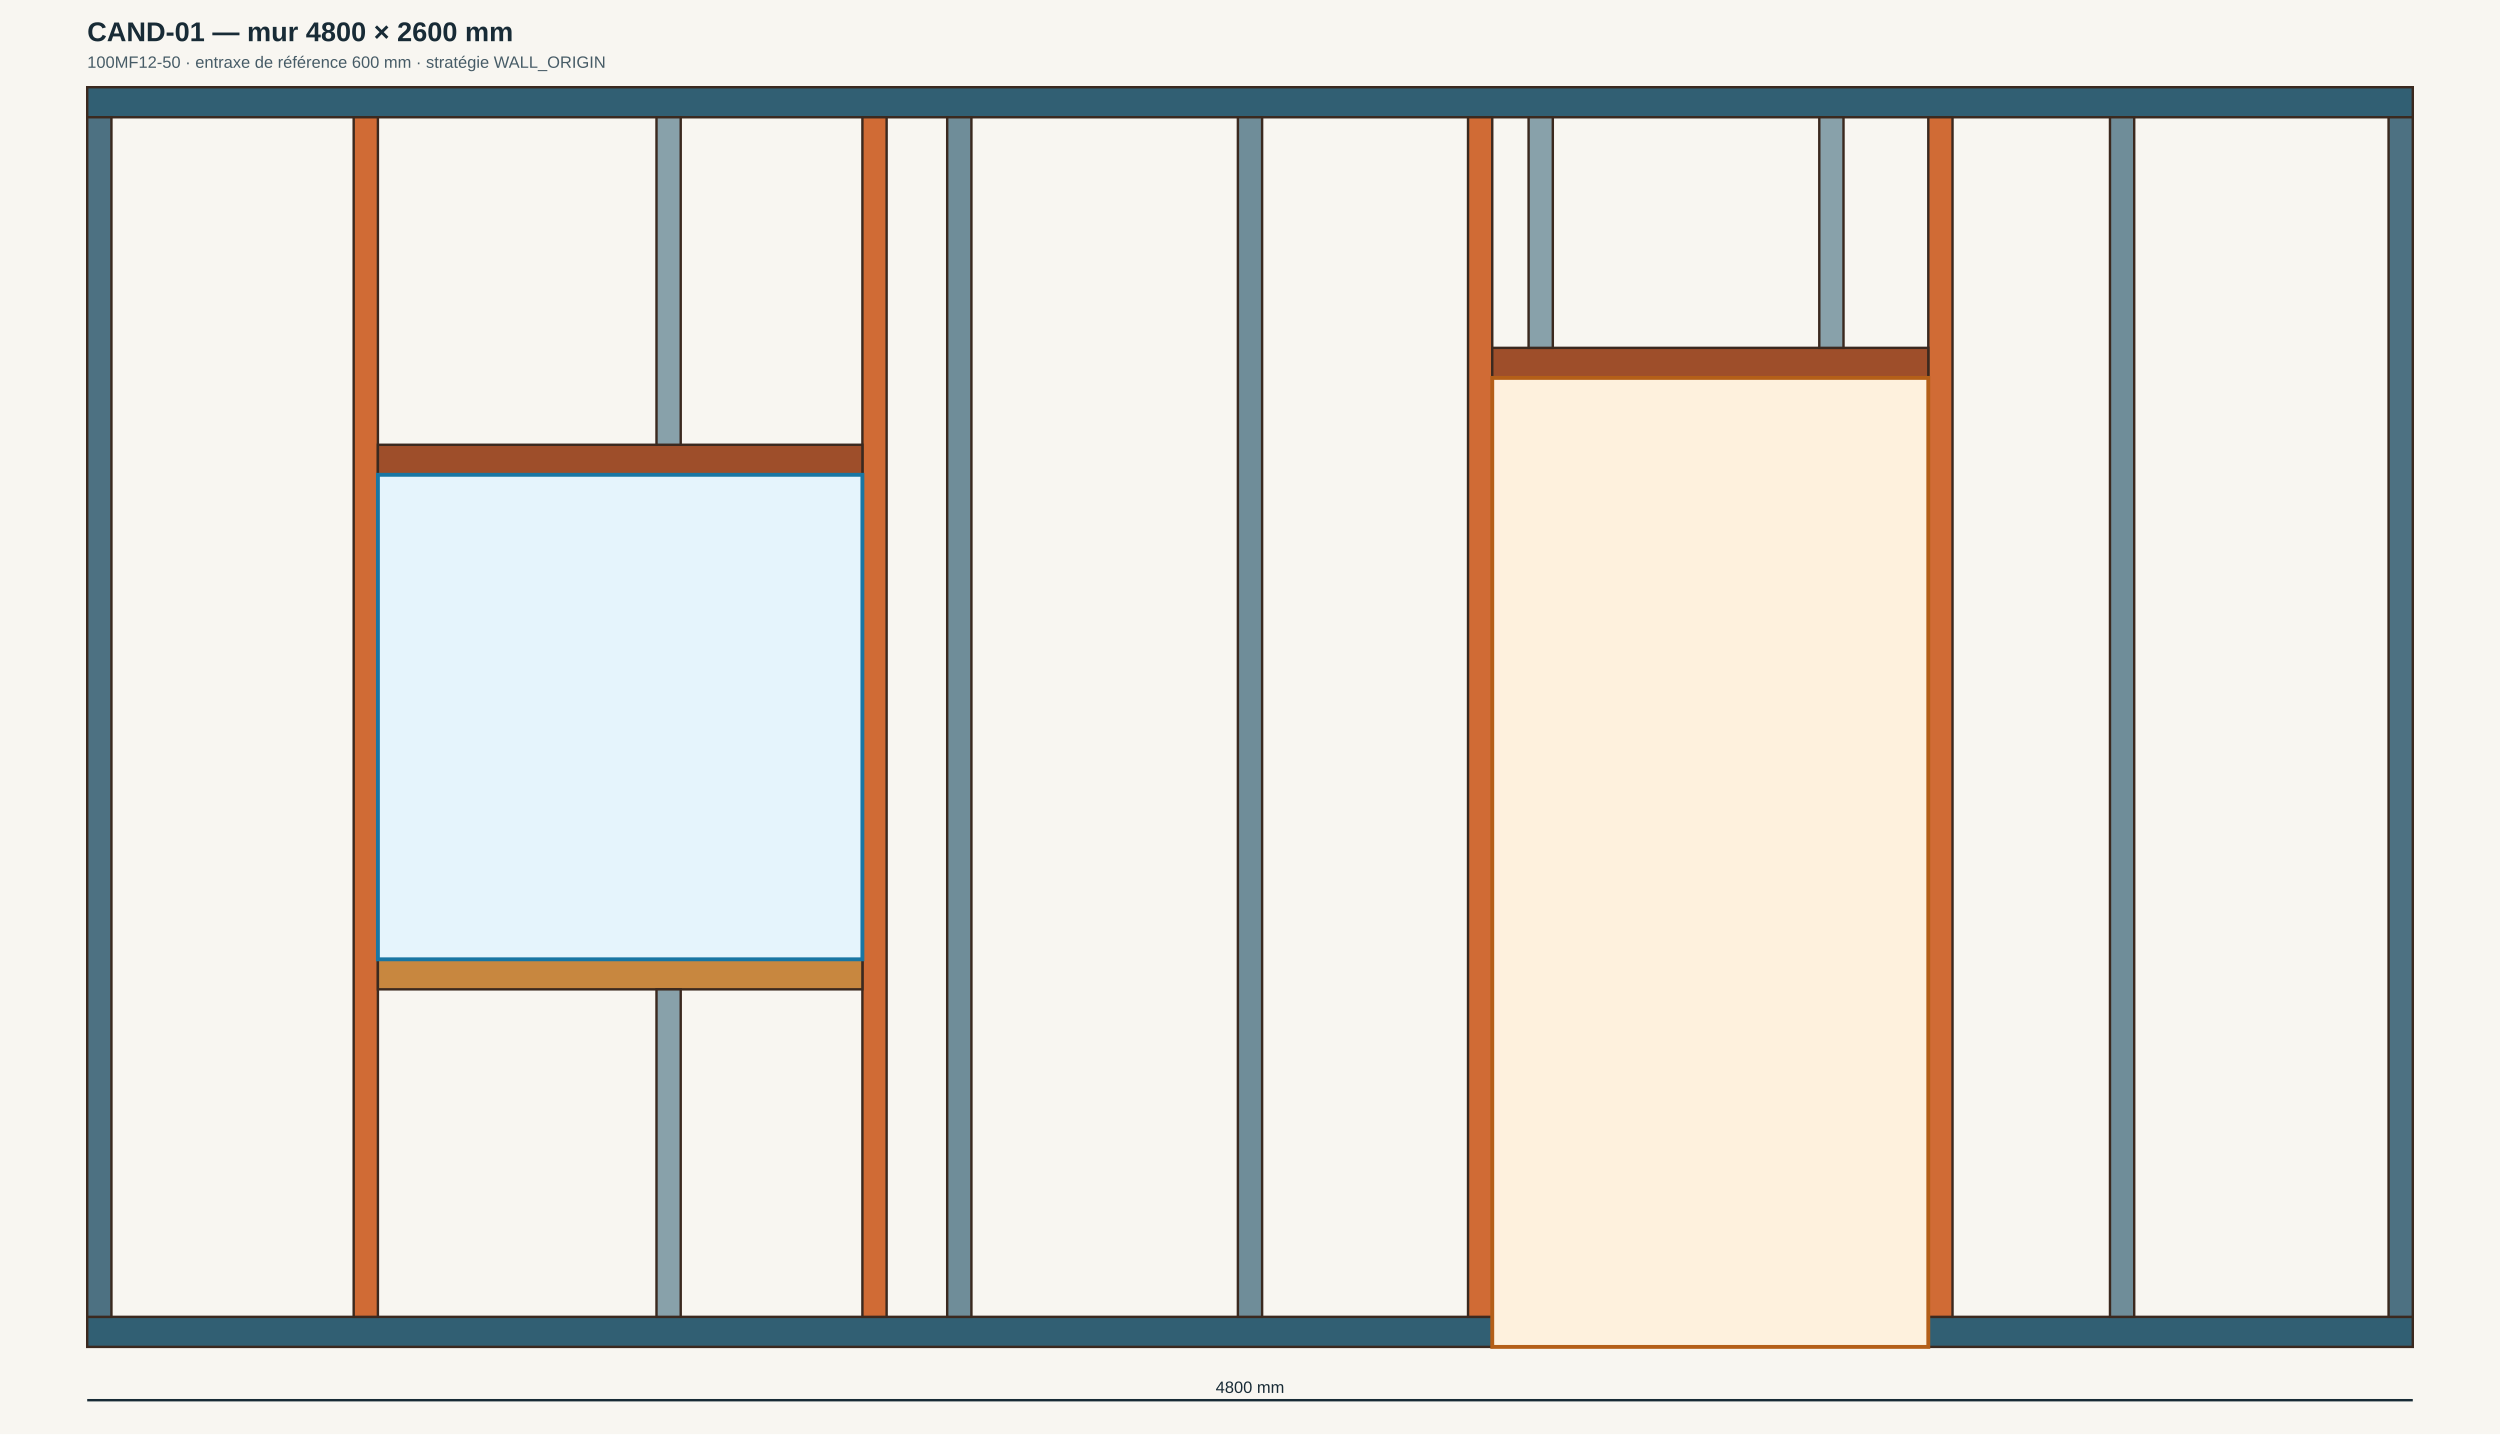
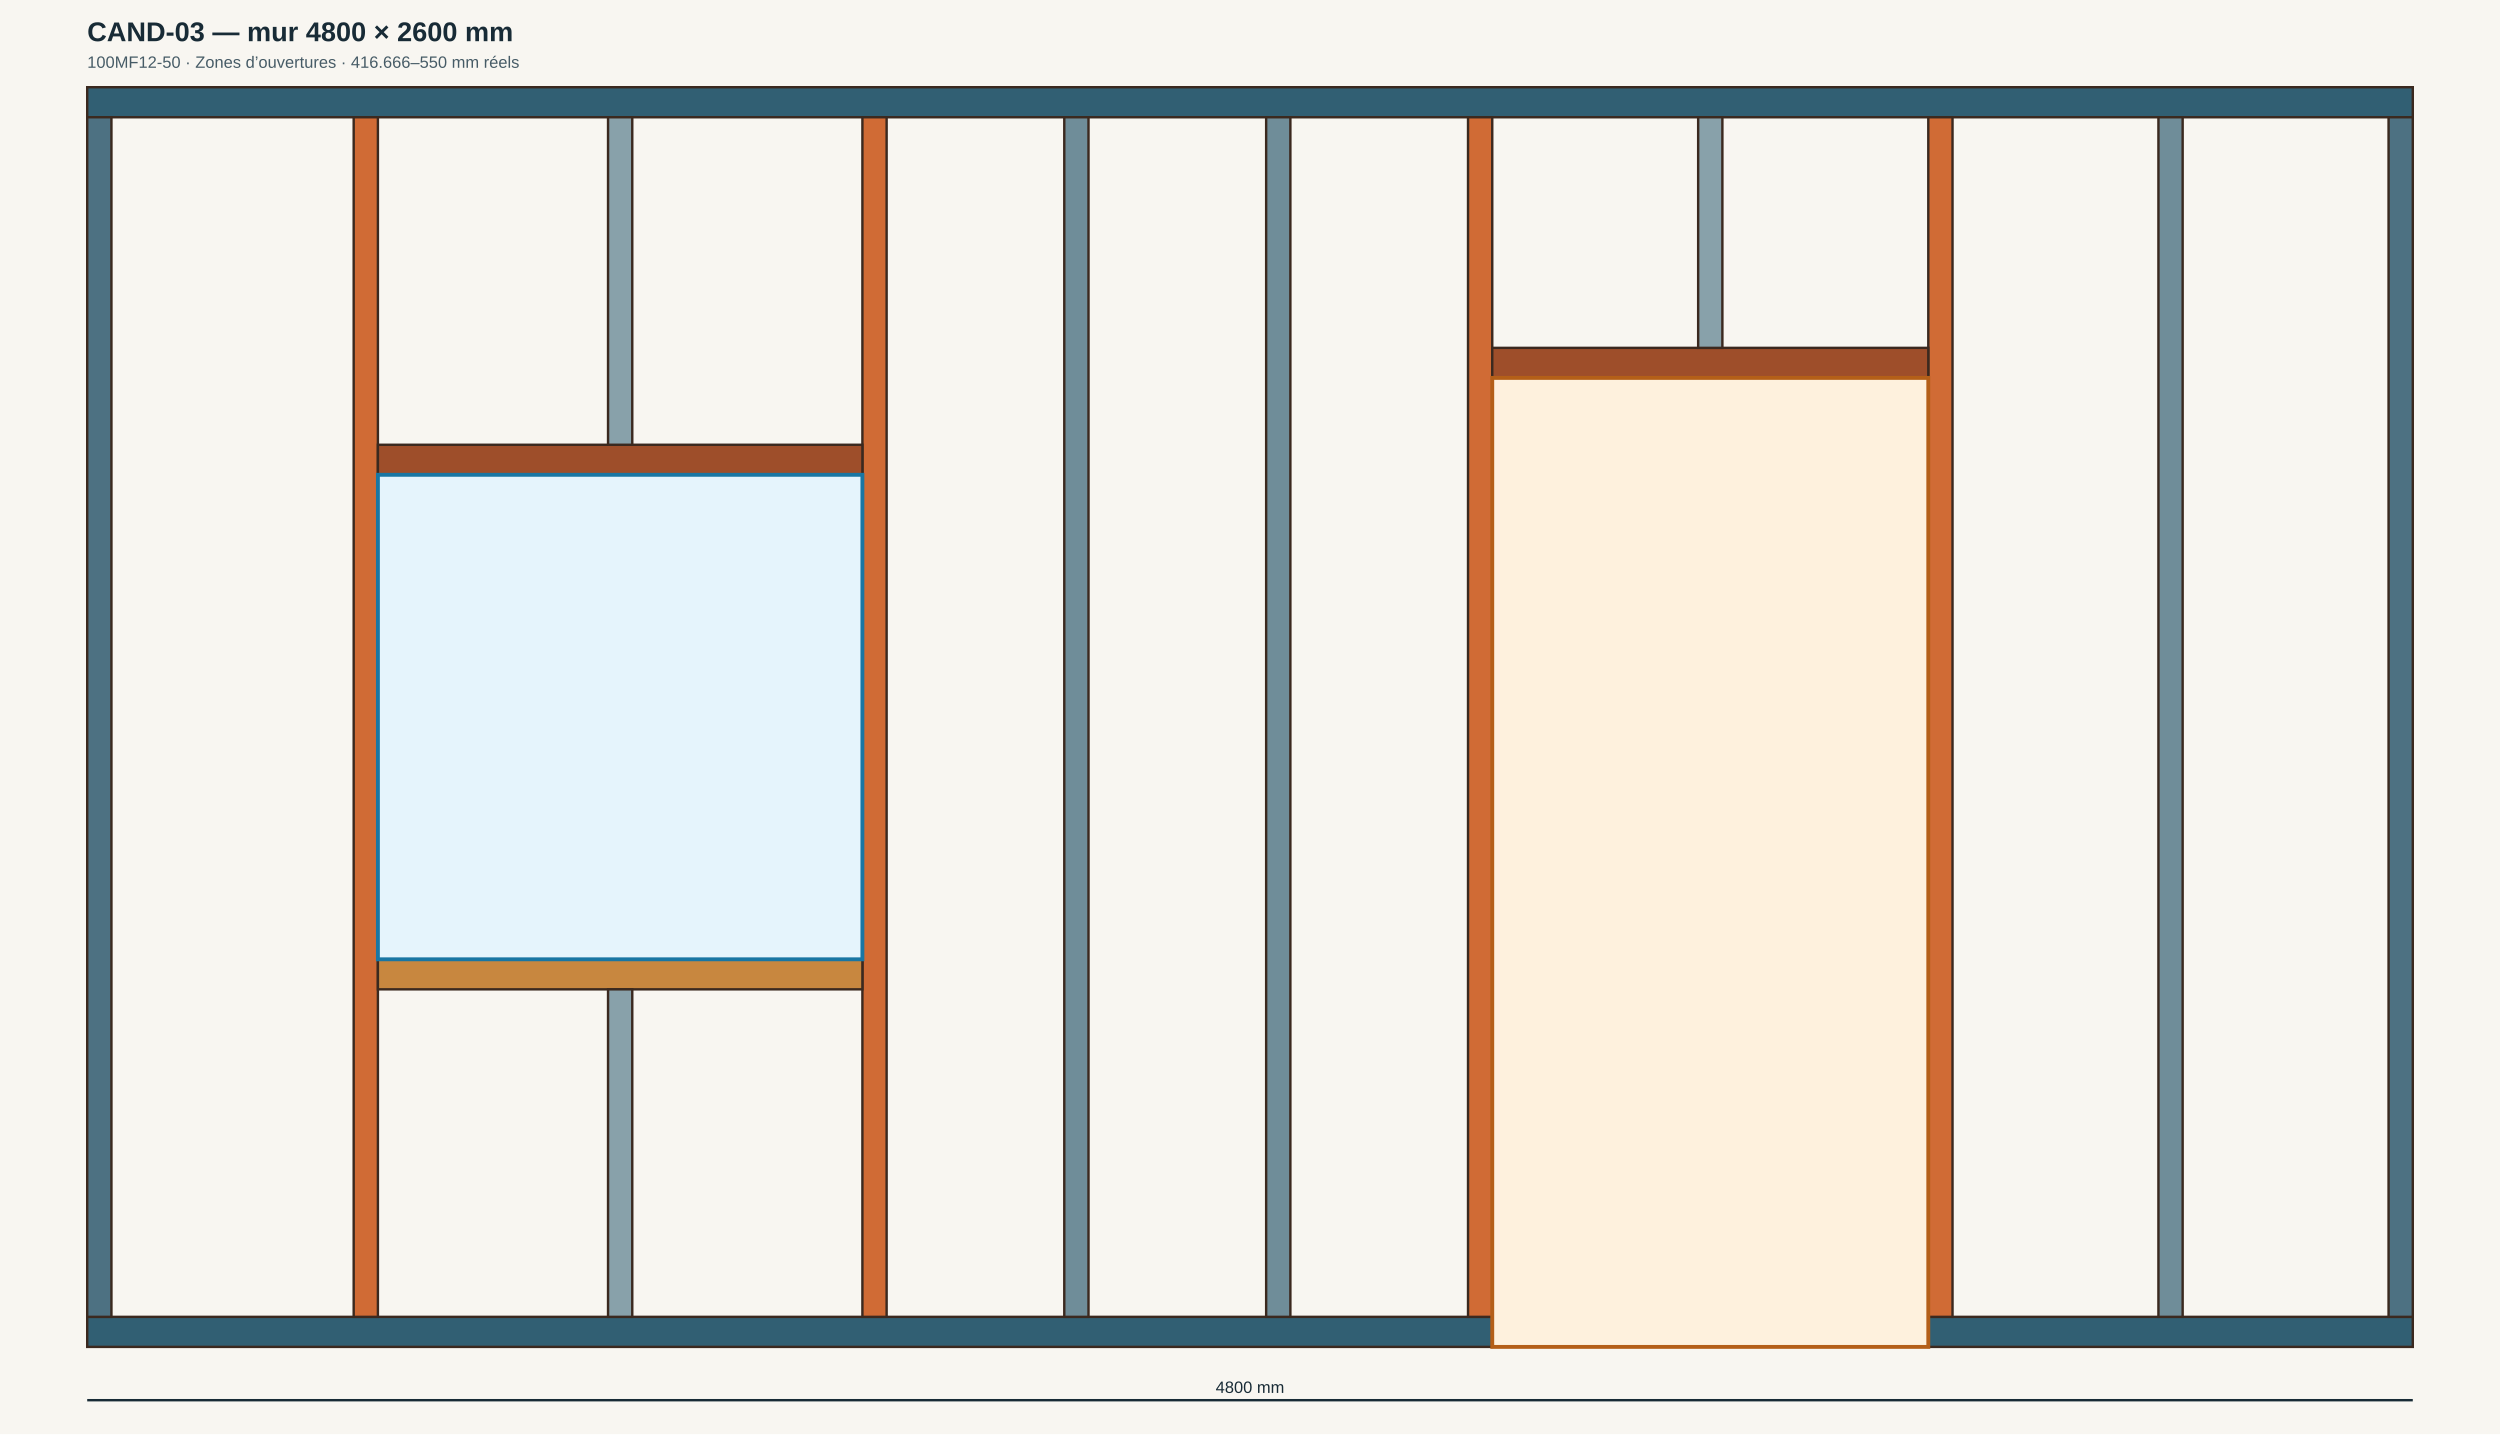
- <svg xmlns="http://www.w3.org/2000/svg" viewBox="0 0 5160 2960" role="img" aria-label="Élévation du mur CAND-01">
+ <svg xmlns="http://www.w3.org/2000/svg" viewBox="0 0 5160 2960" role="img" aria-label="Élévation du mur CAND-03">
  <rect width="100%" height="100%" fill="#f8f6f1" />
  <g transform="translate(180 2780) scale(1 -1)">
    <rect x="0" y="0" width="2900" height="62" fill="#315f73" stroke="#3b291f" stroke-width="5" />
    <rect x="3800" y="0" width="1000" height="62" fill="#315f73" stroke="#3b291f" stroke-width="5" />
    <rect x="0" y="2538" width="4800" height="62" fill="#315f73" stroke="#3b291f" stroke-width="5" />
    <rect x="0" y="62" width="50" height="2476" fill="#4d7182" stroke="#3b291f" stroke-width="5" />
    <rect x="4750" y="62" width="50" height="2476" fill="#4d7182" stroke="#3b291f" stroke-width="5" />
    <rect x="550" y="62" width="50" height="2476" fill="#d06b35" stroke="#3b291f" stroke-width="5" />
    <rect x="1600" y="62" width="50" height="2476" fill="#d06b35" stroke="#3b291f" stroke-width="5" />
    <rect x="600" y="1800" width="1000" height="62" fill="#9e4e2a" stroke="#3b291f" stroke-width="5" />
    <rect x="600" y="738" width="1000" height="62" fill="#c8873f" stroke="#3b291f" stroke-width="5" />
    <rect x="2850" y="62" width="50" height="2476" fill="#d06b35" stroke="#3b291f" stroke-width="5" />
    <rect x="3800" y="62" width="50" height="2476" fill="#d06b35" stroke="#3b291f" stroke-width="5" />
    <rect x="2900" y="2000" width="900" height="62" fill="#9e4e2a" stroke="#3b291f" stroke-width="5" />
-     <rect x="1175" y="62" width="50" height="676" fill="#88a1aa" stroke="#3b291f" stroke-width="5" />
-     <rect x="1175" y="1862" width="50" height="676" fill="#88a1aa" stroke="#3b291f" stroke-width="5" />
-     <rect x="1775" y="62" width="50" height="2476" fill="#6f8d99" stroke="#3b291f" stroke-width="5" />
-     <rect x="2375" y="62" width="50" height="2476" fill="#6f8d99" stroke="#3b291f" stroke-width="5" />
-     <rect x="2975" y="2062" width="50" height="476" fill="#88a1aa" stroke="#3b291f" stroke-width="5" />
-     <rect x="3575" y="2062" width="50" height="476" fill="#88a1aa" stroke="#3b291f" stroke-width="5" />
-     <rect x="4175" y="62" width="50" height="2476" fill="#6f8d99" stroke="#3b291f" stroke-width="5" />
+     <rect x="1075" y="62" width="50" height="676" fill="#88a1aa" stroke="#3b291f" stroke-width="5" />
+     <rect x="1075" y="1862" width="50" height="676" fill="#88a1aa" stroke="#3b291f" stroke-width="5" />
+     <rect x="2016.667" y="62" width="50" height="2476" fill="#6f8d99" stroke="#3b291f" stroke-width="5" />
+     <rect x="2433.333" y="62" width="50" height="2476" fill="#6f8d99" stroke="#3b291f" stroke-width="5" />
+     <rect x="3325" y="2062" width="50" height="476" fill="#88a1aa" stroke="#3b291f" stroke-width="5" />
+     <rect x="4275" y="62" width="50" height="2476" fill="#6f8d99" stroke="#3b291f" stroke-width="5" />
    <rect x="600" y="800" width="1000" height="1000" fill="#dff4ff" fill-opacity="0.8" stroke="#1976a3" stroke-width="8" />
    <rect x="2900" y="0" width="900" height="2000" fill="#fff0d8" fill-opacity="0.8" stroke="#b45f18" stroke-width="8" />
  </g>
-   <text x="180" y="85" font-family="Arial,sans-serif" font-size="56" font-weight="700" fill="#182b36">CAND-01 — mur 4800 × 2600 mm</text>
-   <text x="180" y="140" font-family="Arial,sans-serif" font-size="34" fill="#465b66">100MF12-50 · entraxe de référence 600 mm · stratégie WALL_ORIGIN</text>
+   <text x="180" y="85" font-family="Arial,sans-serif" font-size="56" font-weight="700" fill="#182b36">CAND-03 — mur 4800 × 2600 mm</text>
+   <text x="180" y="140" font-family="Arial,sans-serif" font-size="34" fill="#465b66">100MF12-50 · Zones d’ouvertures · 416.666–550 mm réels</text>
  <line x1="180" y1="2890" x2="4980" y2="2890" stroke="#182b36" stroke-width="5" />
  <text x="2580" y="2875" text-anchor="middle" font-family="Arial,sans-serif" font-size="34" fill="#182b36">4800 mm</text>
</svg>
